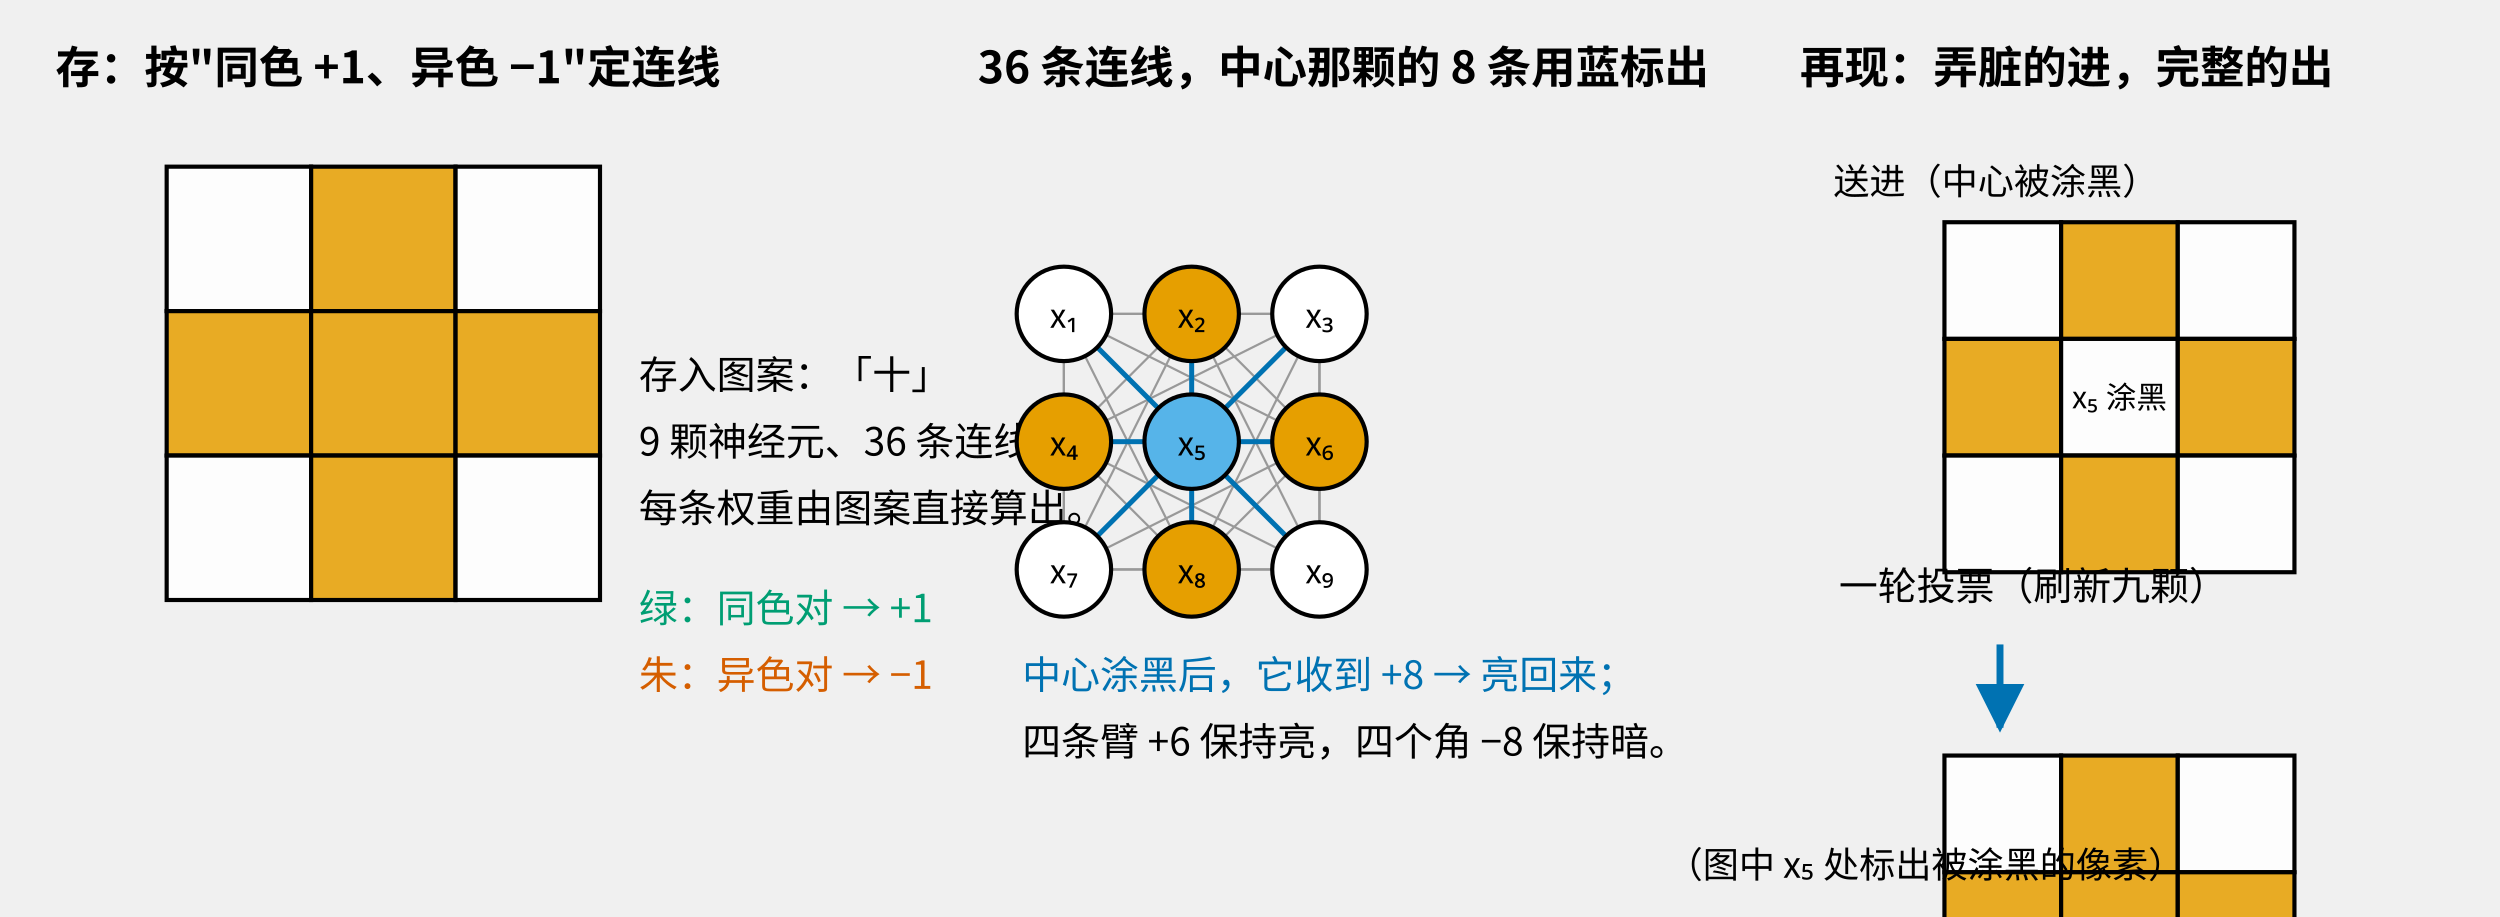
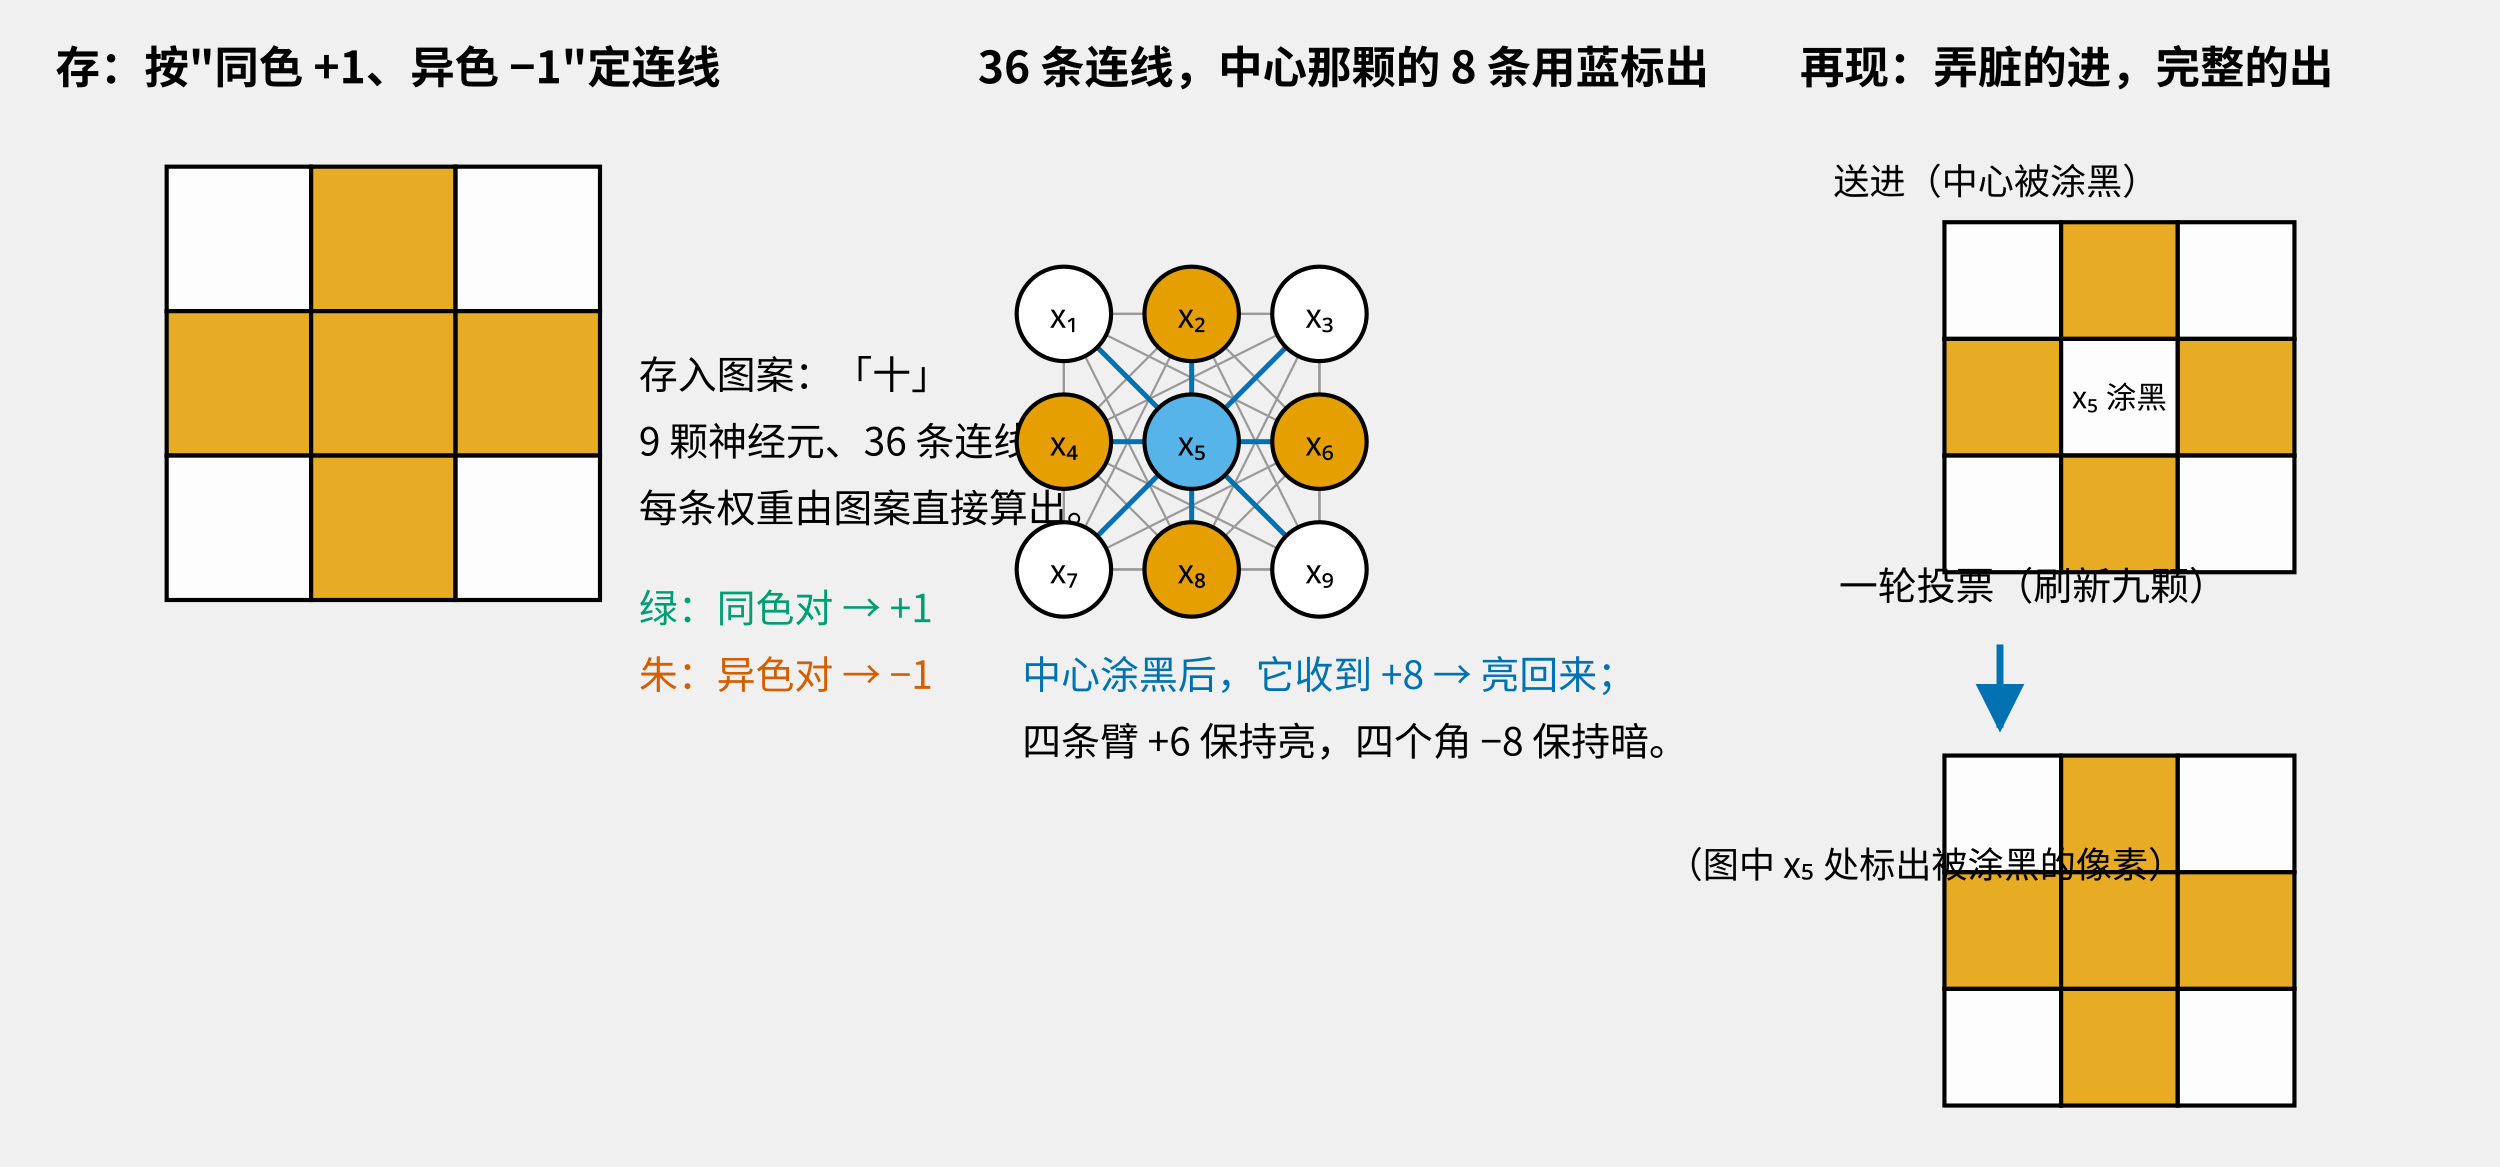
- <svg xmlns="http://www.w3.org/2000/svg" width="900" height="330" viewBox="0 0 900 330">
+ <svg xmlns="http://www.w3.org/2000/svg" width="900" height="420" viewBox="0 0 900 420">
  <defs>
    <marker id="arr" viewBox="0 0 10 10" refX="9" refY="5" markerWidth="7" markerHeight="7" orient="auto-start-reverse">
      <path d="M 0 0 L 10 5 L 0 10 z" fill="#000000" />
    </marker>
    <marker id="arrb" viewBox="0 0 10 10" refX="9" refY="5" markerWidth="7" markerHeight="7" orient="auto-start-reverse">
      <path d="M 0 0 L 10 5 L 0 10 z" fill="#0072B2" />
    </marker>
  </defs>
  <text x="20" y="30" font-size="16" font-weight="bold" fill="#000000" font-family="Noto Sans CJK SC, sans-serif">存：按"同色 +1、异色 −1"定连线</text>
  <rect x="60" y="60" width="52" height="52" fill="#ffffff" fill-opacity="0.85" stroke="#000000" stroke-width="1.5" />
  <text x="86.0" y="90.0" font-size="11" text-anchor="middle" font-family="Noto Sans CJK SC, sans-serif" fill="#000000" />
  <rect x="112" y="60" width="52" height="52" fill="#E69F00" fill-opacity="0.85" stroke="#000000" stroke-width="1.5" />
  <text x="138.0" y="90.0" font-size="11" text-anchor="middle" font-family="Noto Sans CJK SC, sans-serif" fill="#000000" />
  <rect x="164" y="60" width="52" height="52" fill="#ffffff" fill-opacity="0.85" stroke="#000000" stroke-width="1.5" />
  <text x="190.0" y="90.0" font-size="11" text-anchor="middle" font-family="Noto Sans CJK SC, sans-serif" fill="#000000" />
  <rect x="60" y="112" width="52" height="52" fill="#E69F00" fill-opacity="0.85" stroke="#000000" stroke-width="1.5" />
  <text x="86.0" y="142.0" font-size="11" text-anchor="middle" font-family="Noto Sans CJK SC, sans-serif" fill="#000000" />
  <rect x="112" y="112" width="52" height="52" fill="#E69F00" fill-opacity="0.85" stroke="#000000" stroke-width="1.5" />
  <text x="138.0" y="142.0" font-size="11" text-anchor="middle" font-family="Noto Sans CJK SC, sans-serif" fill="#000000" />
  <rect x="164" y="112" width="52" height="52" fill="#E69F00" fill-opacity="0.85" stroke="#000000" stroke-width="1.5" />
  <text x="190.0" y="142.0" font-size="11" text-anchor="middle" font-family="Noto Sans CJK SC, sans-serif" fill="#000000" />
  <rect x="60" y="164" width="52" height="52" fill="#ffffff" fill-opacity="0.85" stroke="#000000" stroke-width="1.5" />
  <text x="86.0" y="194.0" font-size="11" text-anchor="middle" font-family="Noto Sans CJK SC, sans-serif" fill="#000000" />
  <rect x="112" y="164" width="52" height="52" fill="#E69F00" fill-opacity="0.85" stroke="#000000" stroke-width="1.5" />
  <text x="138.0" y="194.0" font-size="11" text-anchor="middle" font-family="Noto Sans CJK SC, sans-serif" fill="#000000" />
  <rect x="164" y="164" width="52" height="52" fill="#ffffff" fill-opacity="0.85" stroke="#000000" stroke-width="1.5" />
  <text x="190.0" y="194.0" font-size="11" text-anchor="middle" font-family="Noto Sans CJK SC, sans-serif" fill="#000000" />
  <text x="230" y="140" font-size="14" fill="#000000" font-family="Noto Sans CJK SC, sans-serif">存入图案：「十」</text>
  <text x="230" y="164" font-size="14" fill="#000000" font-family="Noto Sans CJK SC, sans-serif">9 颗神经元、36 条连线，</text>
  <text x="230" y="188" font-size="14" fill="#000000" font-family="Noto Sans CJK SC, sans-serif">每条权重由图案直接算出。</text>
  <text x="230" y="224" font-size="14" fill="#009E73" font-family="Noto Sans CJK SC, sans-serif">绿：同色对 → +1</text>
  <text x="230" y="248" font-size="14" fill="#D55E00" font-family="Noto Sans CJK SC, sans-serif">朱：异色对 → −1</text>
  <text x="352" y="30" font-size="16" font-weight="bold" fill="#000000" font-family="Noto Sans CJK SC, sans-serif">36 条连线，中心那颗的 8 条用蓝标出</text>
  <line x1="383" y1="113" x2="429" y2="113" stroke="#999999" stroke-width="0.8" />
  <line x1="383" y1="113" x2="475" y2="113" stroke="#999999" stroke-width="0.8" />
  <line x1="383" y1="113" x2="383" y2="159" stroke="#999999" stroke-width="0.8" />
  <line x1="383" y1="113" x2="475" y2="159" stroke="#999999" stroke-width="0.8" />
  <line x1="383" y1="113" x2="383" y2="205" stroke="#999999" stroke-width="0.8" />
  <line x1="383" y1="113" x2="429" y2="205" stroke="#999999" stroke-width="0.8" />
  <line x1="383" y1="113" x2="475" y2="205" stroke="#999999" stroke-width="0.8" />
  <line x1="429" y1="113" x2="475" y2="113" stroke="#999999" stroke-width="0.8" />
  <line x1="429" y1="113" x2="383" y2="159" stroke="#999999" stroke-width="0.8" />
  <line x1="429" y1="113" x2="475" y2="159" stroke="#999999" stroke-width="0.8" />
  <line x1="429" y1="113" x2="383" y2="205" stroke="#999999" stroke-width="0.8" />
  <line x1="429" y1="113" x2="429" y2="205" stroke="#999999" stroke-width="0.8" />
  <line x1="429" y1="113" x2="475" y2="205" stroke="#999999" stroke-width="0.8" />
  <line x1="475" y1="113" x2="383" y2="159" stroke="#999999" stroke-width="0.8" />
  <line x1="475" y1="113" x2="475" y2="159" stroke="#999999" stroke-width="0.8" />
  <line x1="475" y1="113" x2="383" y2="205" stroke="#999999" stroke-width="0.8" />
  <line x1="475" y1="113" x2="429" y2="205" stroke="#999999" stroke-width="0.8" />
  <line x1="475" y1="113" x2="475" y2="205" stroke="#999999" stroke-width="0.8" />
  <line x1="383" y1="159" x2="475" y2="159" stroke="#999999" stroke-width="0.8" />
  <line x1="383" y1="159" x2="383" y2="205" stroke="#999999" stroke-width="0.8" />
  <line x1="383" y1="159" x2="429" y2="205" stroke="#999999" stroke-width="0.8" />
  <line x1="383" y1="159" x2="475" y2="205" stroke="#999999" stroke-width="0.8" />
  <line x1="475" y1="159" x2="383" y2="205" stroke="#999999" stroke-width="0.8" />
  <line x1="475" y1="159" x2="429" y2="205" stroke="#999999" stroke-width="0.8" />
  <line x1="475" y1="159" x2="475" y2="205" stroke="#999999" stroke-width="0.8" />
  <line x1="383" y1="205" x2="429" y2="205" stroke="#999999" stroke-width="0.8" />
  <line x1="383" y1="205" x2="475" y2="205" stroke="#999999" stroke-width="0.8" />
  <line x1="429" y1="205" x2="475" y2="205" stroke="#999999" stroke-width="0.8" />
  <line x1="429" y1="159" x2="383" y2="113" stroke="#0072B2" stroke-width="1.8" />
  <line x1="429" y1="159" x2="429" y2="113" stroke="#0072B2" stroke-width="1.8" />
  <line x1="429" y1="159" x2="475" y2="113" stroke="#0072B2" stroke-width="1.8" />
  <line x1="429" y1="159" x2="383" y2="159" stroke="#0072B2" stroke-width="1.8" />
  <line x1="429" y1="159" x2="475" y2="159" stroke="#0072B2" stroke-width="1.8" />
  <line x1="429" y1="159" x2="383" y2="205" stroke="#0072B2" stroke-width="1.8" />
  <line x1="429" y1="159" x2="429" y2="205" stroke="#0072B2" stroke-width="1.8" />
  <line x1="429" y1="159" x2="475" y2="205" stroke="#0072B2" stroke-width="1.8" />
  <circle cx="383" cy="113" r="17" fill="#ffffff" stroke="#000000" stroke-width="1.5" />
  <text x="383" y="118" font-size="12" text-anchor="middle" font-family="Noto Sans CJK SC, sans-serif" fill="#000000">x₁</text>
  <circle cx="429" cy="113" r="17" fill="#E69F00" stroke="#000000" stroke-width="1.5" />
  <text x="429" y="118" font-size="12" text-anchor="middle" font-family="Noto Sans CJK SC, sans-serif" fill="#000000">x₂</text>
  <circle cx="475" cy="113" r="17" fill="#ffffff" stroke="#000000" stroke-width="1.5" />
  <text x="475" y="118" font-size="12" text-anchor="middle" font-family="Noto Sans CJK SC, sans-serif" fill="#000000">x₃</text>
  <circle cx="383" cy="159" r="17" fill="#E69F00" stroke="#000000" stroke-width="1.5" />
  <text x="383" y="164" font-size="12" text-anchor="middle" font-family="Noto Sans CJK SC, sans-serif" fill="#000000">x₄</text>
  <circle cx="429" cy="159" r="17" fill="#56B4E9" stroke="#000000" stroke-width="1.5" />
  <text x="429" y="164" font-size="12" text-anchor="middle" font-family="Noto Sans CJK SC, sans-serif" fill="#000000">x₅</text>
  <circle cx="475" cy="159" r="17" fill="#E69F00" stroke="#000000" stroke-width="1.5" />
  <text x="475" y="164" font-size="12" text-anchor="middle" font-family="Noto Sans CJK SC, sans-serif" fill="#000000">x₆</text>
  <circle cx="383" cy="205" r="17" fill="#ffffff" stroke="#000000" stroke-width="1.5" />
  <text x="383" y="210" font-size="12" text-anchor="middle" font-family="Noto Sans CJK SC, sans-serif" fill="#000000">x₇</text>
  <circle cx="429" cy="205" r="17" fill="#E69F00" stroke="#000000" stroke-width="1.5" />
  <text x="429" y="210" font-size="12" text-anchor="middle" font-family="Noto Sans CJK SC, sans-serif" fill="#000000">x₈</text>
  <circle cx="475" cy="205" r="17" fill="#ffffff" stroke="#000000" stroke-width="1.5" />
  <text x="475" y="210" font-size="12" text-anchor="middle" font-family="Noto Sans CJK SC, sans-serif" fill="#000000">x₉</text>
  <text x="368" y="248" font-size="14" fill="#0072B2" font-family="Noto Sans CJK SC, sans-serif">中心涂黑后，它收到 +8 → 亮回来；</text>
  <text x="368" y="272" font-size="14" fill="#000000" font-family="Noto Sans CJK SC, sans-serif">四条臂 +6 保持亮，四个角 −8 保持暗。</text>
  <text x="648" y="30" font-size="16" font-weight="bold" fill="#000000" font-family="Noto Sans CJK SC, sans-serif">再现：弄脏的进，完整的出</text>
  <text x="660" y="70" font-size="13" font-family="Noto Sans CJK SC, sans-serif" fill="#000000">送进（中心被涂黑）</text>
  <rect x="700" y="80" width="42" height="42" fill="#ffffff" fill-opacity="0.85" stroke="#000000" stroke-width="1.5" />
  <text x="721.0" y="105.0" font-size="11" text-anchor="middle" font-family="Noto Sans CJK SC, sans-serif" fill="#000000" />
  <rect x="742" y="80" width="42" height="42" fill="#E69F00" fill-opacity="0.85" stroke="#000000" stroke-width="1.5" />
  <text x="763.0" y="105.0" font-size="11" text-anchor="middle" font-family="Noto Sans CJK SC, sans-serif" fill="#000000" />
  <rect x="784" y="80" width="42" height="42" fill="#ffffff" fill-opacity="0.85" stroke="#000000" stroke-width="1.5" />
  <text x="805.0" y="105.0" font-size="11" text-anchor="middle" font-family="Noto Sans CJK SC, sans-serif" fill="#000000" />
  <rect x="700" y="122" width="42" height="42" fill="#E69F00" fill-opacity="0.85" stroke="#000000" stroke-width="1.5" />
  <text x="721.0" y="147.0" font-size="11" text-anchor="middle" font-family="Noto Sans CJK SC, sans-serif" fill="#000000" />
  <rect x="742" y="122" width="42" height="42" fill="#ffffff" fill-opacity="0.85" stroke="#000000" stroke-width="1.5" />
  <text x="763.0" y="147.0" font-size="11" text-anchor="middle" font-family="Noto Sans CJK SC, sans-serif" fill="#000000">x₅ 涂黑</text>
  <rect x="784" y="122" width="42" height="42" fill="#E69F00" fill-opacity="0.85" stroke="#000000" stroke-width="1.5" />
  <text x="805.0" y="147.0" font-size="11" text-anchor="middle" font-family="Noto Sans CJK SC, sans-serif" fill="#000000" />
  <rect x="700" y="164" width="42" height="42" fill="#ffffff" fill-opacity="0.85" stroke="#000000" stroke-width="1.5" />
  <text x="721.0" y="189.0" font-size="11" text-anchor="middle" font-family="Noto Sans CJK SC, sans-serif" fill="#000000" />
  <rect x="742" y="164" width="42" height="42" fill="#E69F00" fill-opacity="0.85" stroke="#000000" stroke-width="1.5" />
  <text x="763.0" y="189.0" font-size="11" text-anchor="middle" font-family="Noto Sans CJK SC, sans-serif" fill="#000000" />
  <rect x="784" y="164" width="42" height="42" fill="#ffffff" fill-opacity="0.85" stroke="#000000" stroke-width="1.5" />
  <text x="805.0" y="189.0" font-size="11" text-anchor="middle" font-family="Noto Sans CJK SC, sans-serif" fill="#000000" />
  <text x="662" y="216" font-size="14" fill="#000000" font-family="Noto Sans CJK SC, sans-serif">一轮投票（刷新九颗）</text>
  <path d="M 720 232 L 720 262" stroke="#0072B2" stroke-width="2.5" marker-end="url(#arrb)" />
  <rect x="700" y="272" width="42" height="42" fill="#ffffff" fill-opacity="0.85" stroke="#000000" stroke-width="1.5" />
  <text x="721.0" y="297.0" font-size="11" text-anchor="middle" font-family="Noto Sans CJK SC, sans-serif" fill="#000000" />
  <rect x="742" y="272" width="42" height="42" fill="#E69F00" fill-opacity="0.85" stroke="#000000" stroke-width="1.5" />
  <text x="763.0" y="297.0" font-size="11" text-anchor="middle" font-family="Noto Sans CJK SC, sans-serif" fill="#000000" />
  <rect x="784" y="272" width="42" height="42" fill="#ffffff" fill-opacity="0.85" stroke="#000000" stroke-width="1.5" />
  <text x="805.0" y="297.0" font-size="11" text-anchor="middle" font-family="Noto Sans CJK SC, sans-serif" fill="#000000" />
  <rect x="700" y="314" width="42" height="42" fill="#E69F00" fill-opacity="0.85" stroke="#000000" stroke-width="1.5" />
  <text x="721.0" y="339.0" font-size="11" text-anchor="middle" font-family="Noto Sans CJK SC, sans-serif" fill="#000000" />
  <rect x="742" y="314" width="42" height="42" fill="#E69F00" fill-opacity="0.85" stroke="#000000" stroke-width="1.5" />
  <text x="763.0" y="339.0" font-size="11" text-anchor="middle" font-family="Noto Sans CJK SC, sans-serif" fill="#000000" />
  <rect x="784" y="314" width="42" height="42" fill="#E69F00" fill-opacity="0.85" stroke="#000000" stroke-width="1.5" />
  <text x="805.0" y="339.0" font-size="11" text-anchor="middle" font-family="Noto Sans CJK SC, sans-serif" fill="#000000" />
  <rect x="700" y="356" width="42" height="42" fill="#ffffff" fill-opacity="0.85" stroke="#000000" stroke-width="1.5" />
  <text x="721.0" y="381.0" font-size="11" text-anchor="middle" font-family="Noto Sans CJK SC, sans-serif" fill="#000000" />
  <rect x="742" y="356" width="42" height="42" fill="#E69F00" fill-opacity="0.85" stroke="#000000" stroke-width="1.5" />
  <text x="763.0" y="381.0" font-size="11" text-anchor="middle" font-family="Noto Sans CJK SC, sans-serif" fill="#000000" />
  <rect x="784" y="356" width="42" height="42" fill="#ffffff" fill-opacity="0.85" stroke="#000000" stroke-width="1.5" />
  <text x="805.0" y="381.0" font-size="11" text-anchor="middle" font-family="Noto Sans CJK SC, sans-serif" fill="#000000" />
  <text x="600" y="316" font-size="13" fill="#000000" font-family="Noto Sans CJK SC, sans-serif">（图中 x₅ 处标出被涂黑的像素）</text>
</svg>
